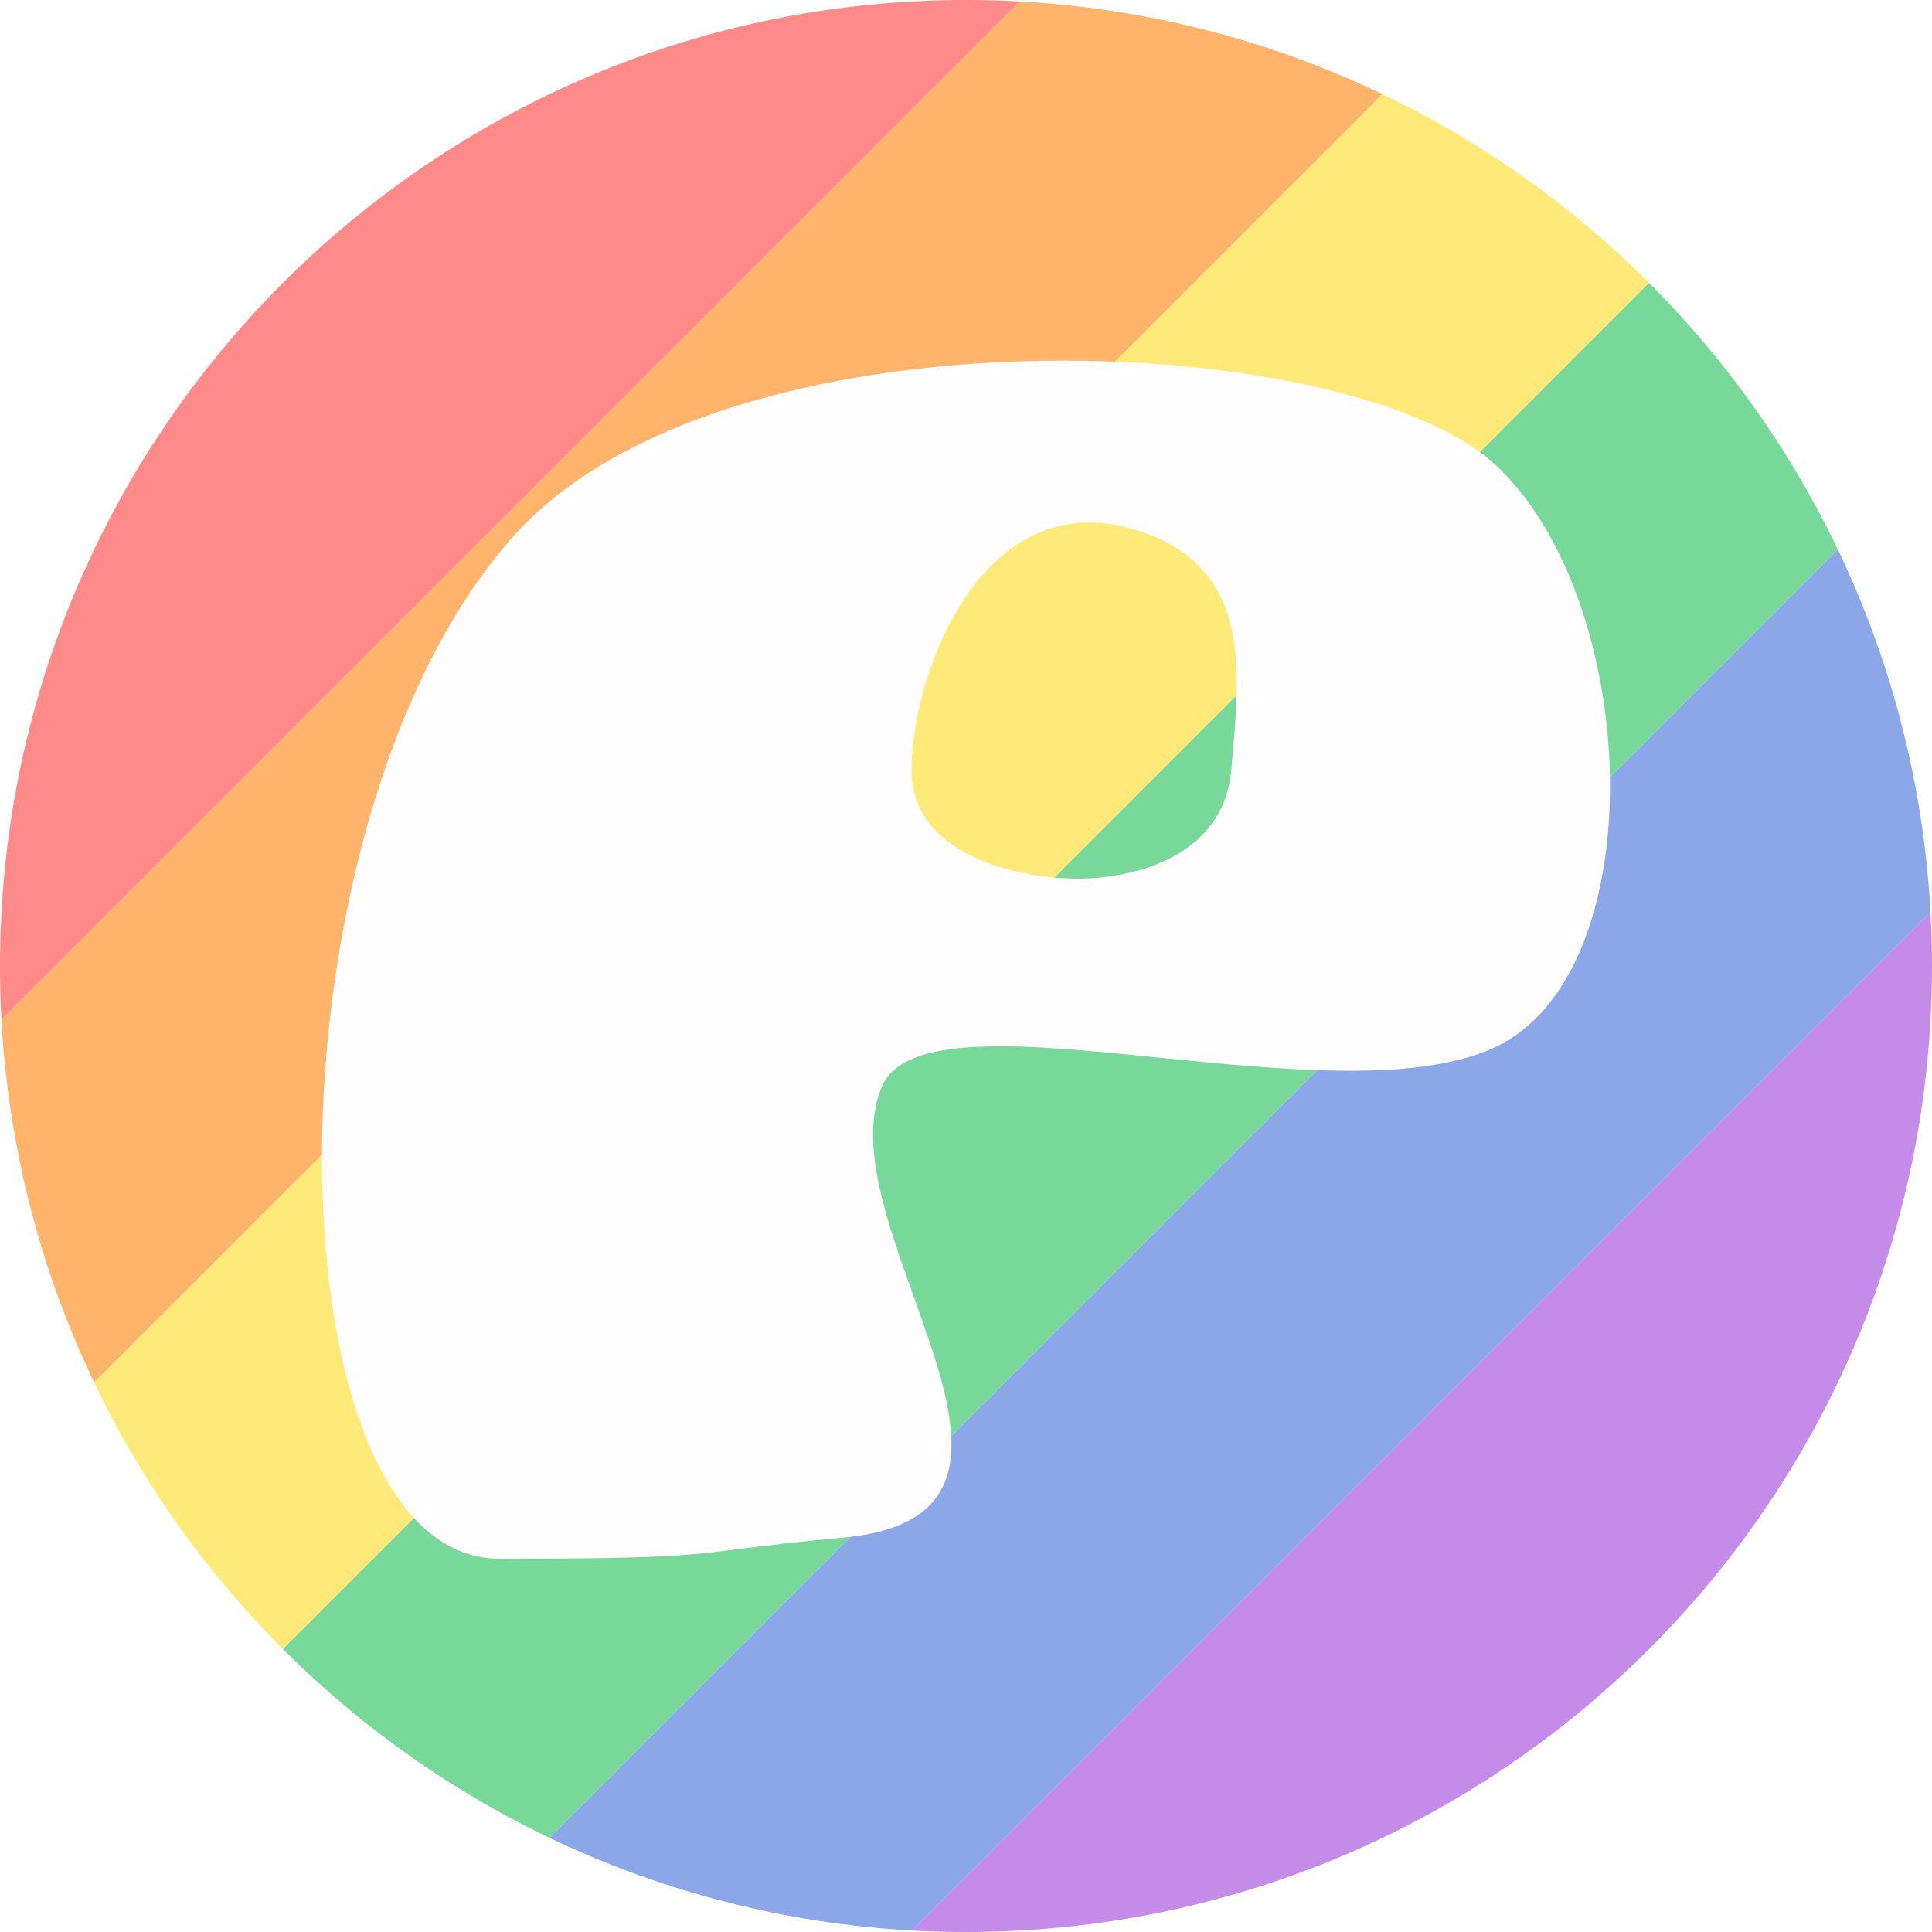
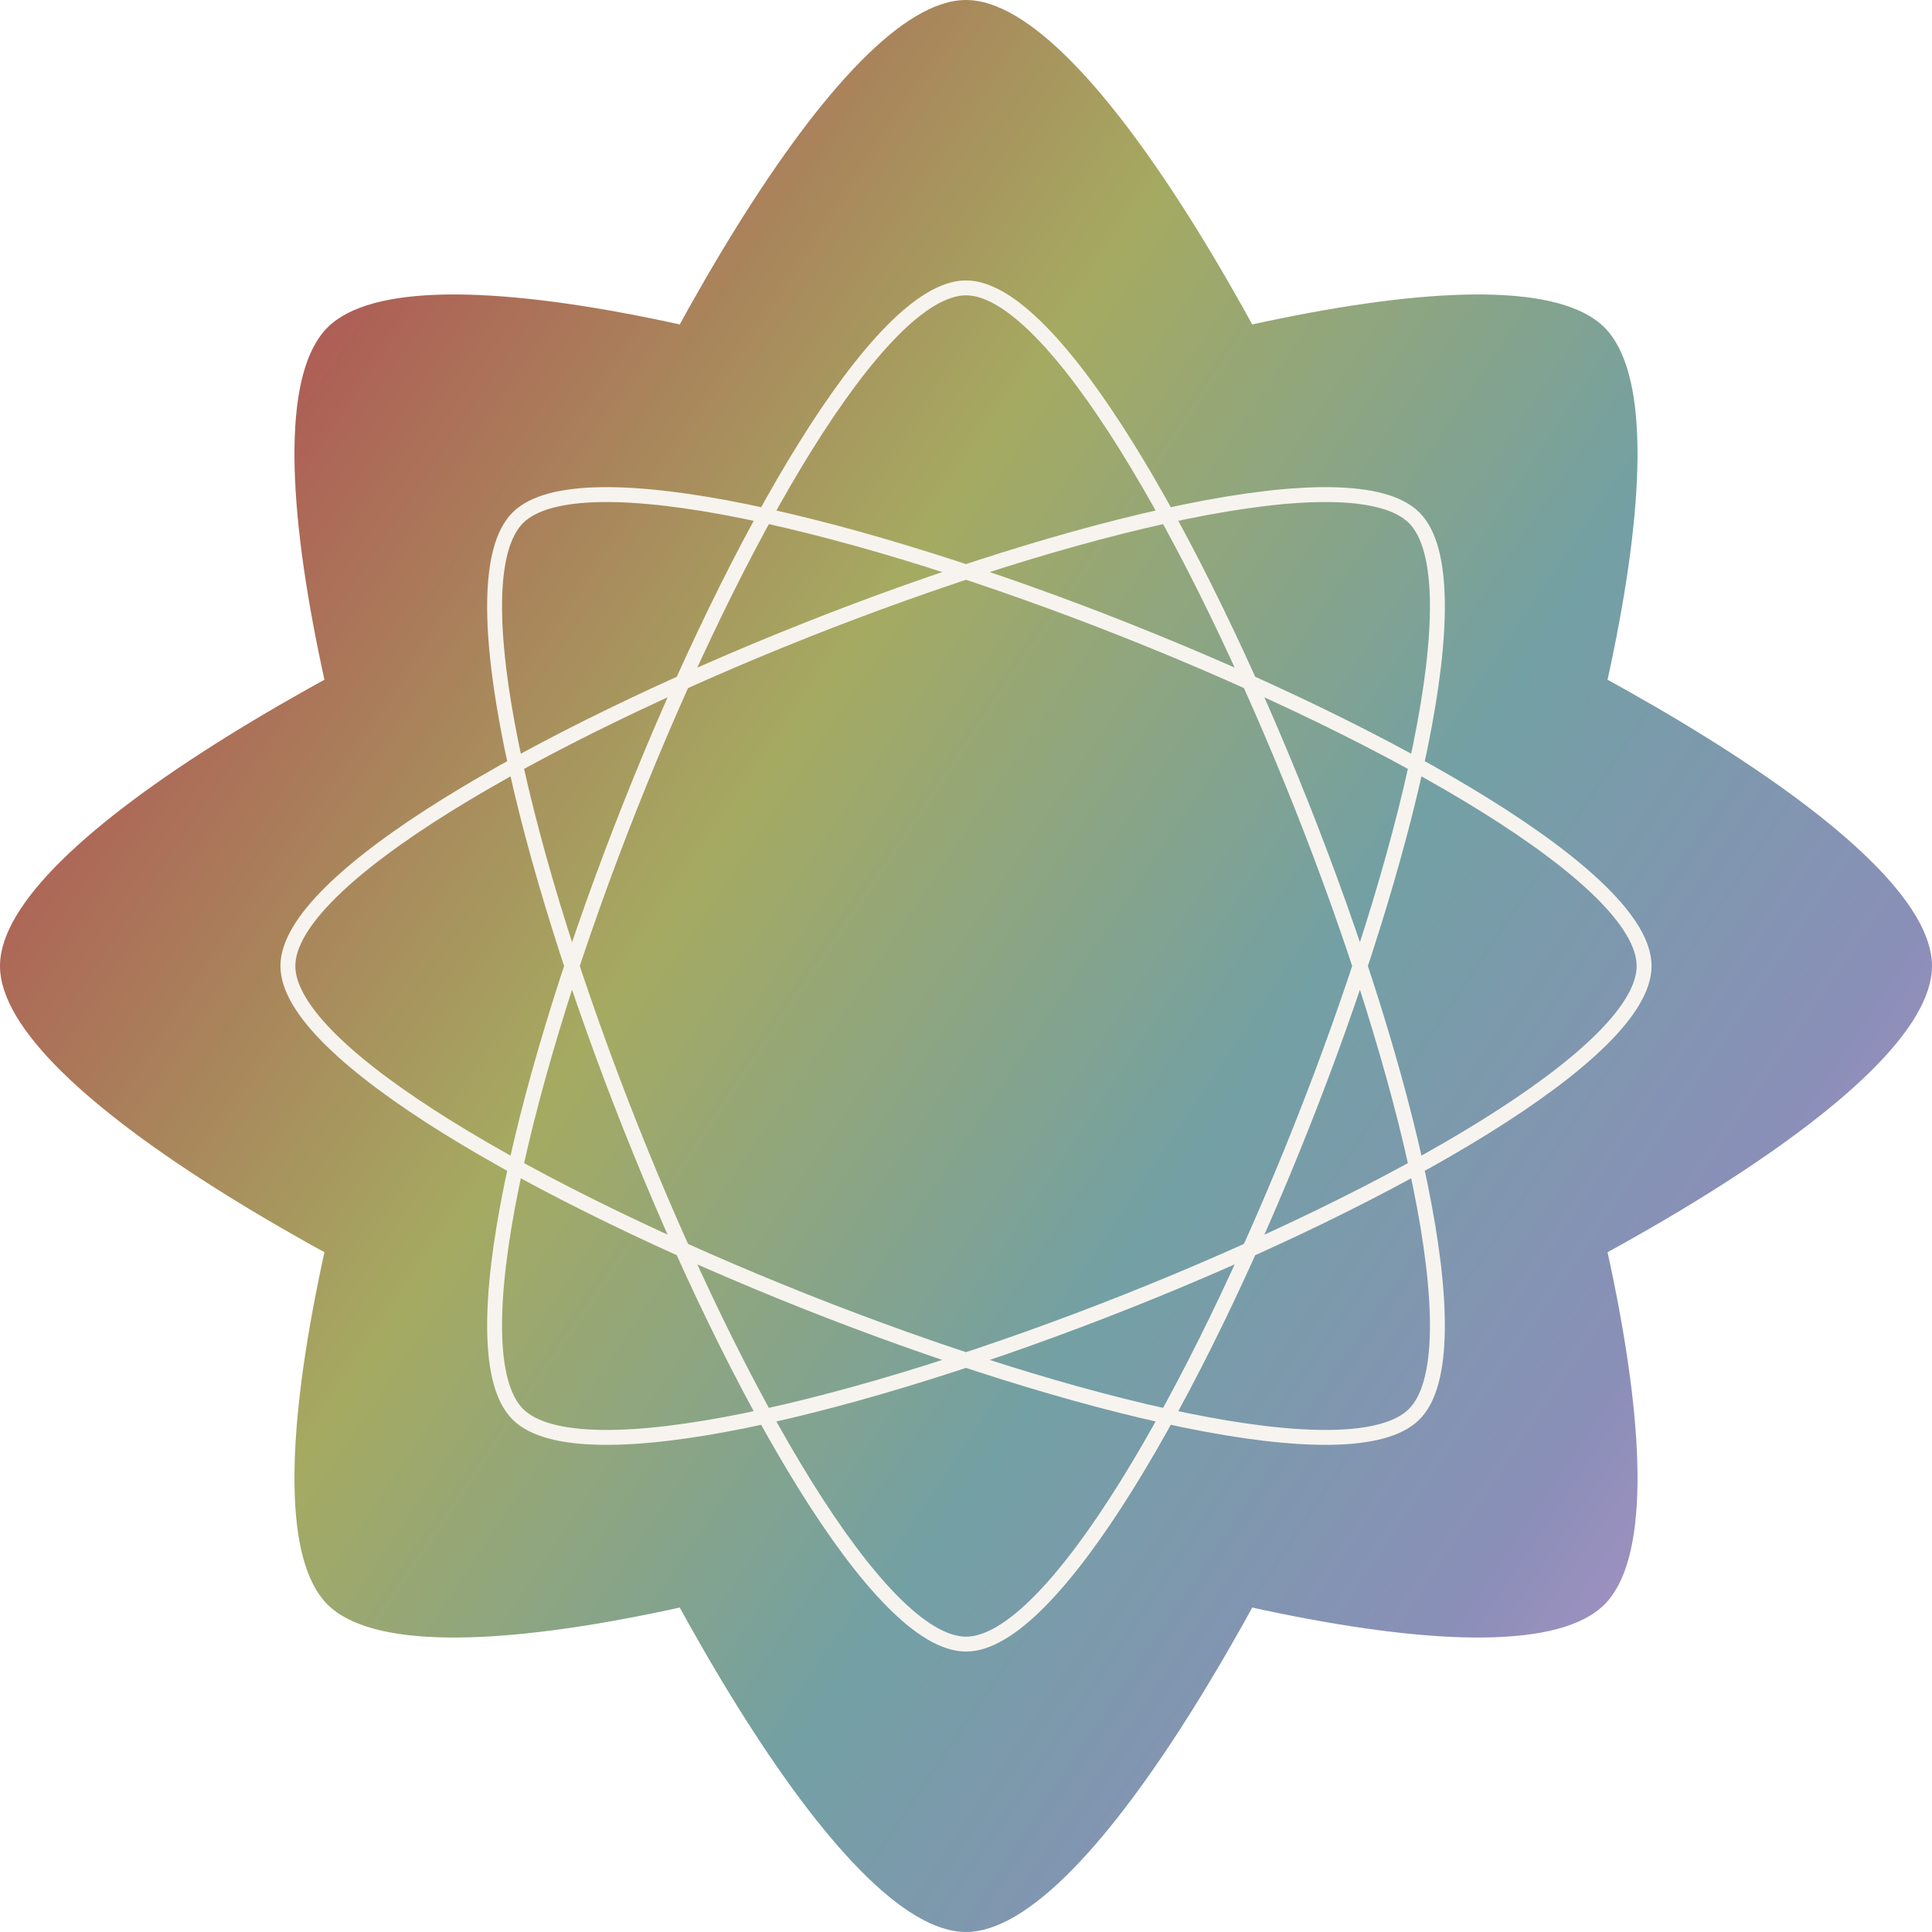
- <svg xmlns="http://www.w3.org/2000/svg" width="150" height="150" viewBox="0 0 150 150" fill="none">
-   <defs>
-     <clipPath id="pride_circle_clip">
-       <circle cx="75" cy="75" r="75" />
-     </clipPath>
+ <svg xmlns="http://www.w3.org/2000/svg" xmlns:xlink="http://www.w3.org/1999/xlink" width="443.359" height="443.359" viewBox="0 0 443.359 443.359" version="1.1" id="svg1" xml:space="preserve">
+   <defs id="defs1">
+     <linearGradient id="linearGradient263">
+       <stop style="stop-color:#af5454;stop-opacity:1;" offset="0" id="stop262" />
+       <stop style="stop-color:#a5aa61;stop-opacity:1;" offset="0.358" id="stop264" />
+       <stop style="stop-color:#73a0a4;stop-opacity:1;" offset="0.653" id="stop265" />
+       <stop style="stop-color:#8a8fb8;stop-opacity:1;" offset="0.898" id="stop266" />
+       <stop style="stop-color:#a791c4;stop-opacity:1;" offset="1" id="stop263" />
+     </linearGradient>
+     <linearGradient xlink:href="#linearGradient263" id="linearGradient286" gradientUnits="userSpaceOnUse" x1="-116.958" y1="-325.442" x2="33.979" y2="-223.634" />
  </defs>
-   <g clip-path="url(#pride_circle_clip)">
-     <g transform="rotate(-45 75 75)">
-       <rect x="-60" y="0" width="270" height="25" fill="#FF8A8A" />
-       <rect x="-60" y="25" width="270" height="25" fill="#FFB36B" />
-       <rect x="-60" y="50" width="270" height="25" fill="#FFE979" />
-       <rect x="-60" y="75" width="270" height="25" fill="#78D899" />
-       <rect x="-60" y="100" width="270" height="25" fill="#8BA7E8" />
-       <rect x="-60" y="125" width="270" height="25" fill="#C48BE8" />
-     </g>
+   <g id="layer1" transform="translate(-654.3205,-34.32057)">
+     <path style="font-variation-settings:'wdth' 87, 'wght' 700;fill:url(#linearGradient286);fill-opacity:1;stroke:none;stroke-width:2;stroke-opacity:1" id="path285" d="m -41.49,-183.507 c 23.336,0 76.669,-134.698 60.168,-151.199 -16.501,-16.501 -151.199,36.832 -151.199,60.168 0,23.336 134.698,76.669 151.199,60.168 16.501,-16.501 -36.832,-151.199 -60.168,-151.199 -23.336,0 -76.669,134.698 -60.168,151.199 16.501,16.501 151.199,-36.832 151.199,-60.168 0,-23.336 -134.698,-76.669 -151.199,-60.168 -16.501,16.501 36.832,151.199 60.168,151.199 z" transform="matrix(2.435203,0,0,2.435203,977.0357,924.5557)" />
+     <path style="font-variation-settings:'wdth' 87, 'wght' 700;fill:none;fill-opacity:1;stroke:#f7f4ef;stroke-width:2;stroke-opacity:1" id="path286" d="m -41.49,-183.507 c 23.336,0 76.669,-134.698 60.168,-151.199 -16.501,-16.501 -151.199,36.832 -151.199,60.168 0,23.336 134.698,76.669 151.199,60.168 16.501,-16.501 -36.832,-151.199 -60.168,-151.199 -23.336,0 -76.669,134.698 -60.168,151.199 16.501,16.501 151.199,-36.832 151.199,-60.168 0,-23.336 -134.698,-76.669 -151.199,-60.168 -16.501,16.501 36.832,151.199 60.168,151.199 z" transform="matrix(1.709472,0,0,1.709472,946.9254,725.315)" />
  </g>
-   <path fill-rule="evenodd" clip-rule="evenodd" d="M39.782 41.721C19.785 64.314 20.686 121.023 38.805 121.023C51.393 121.023 53.257 120.788 57.456 120.258C59.301 120.025 61.597 119.735 65.451 119.384C77.261 118.306 74.177 109.697 70.934 100.649C68.82 94.747 66.638 88.658 68.478 84.349C70.277 80.136 79.709 81.082 90.107 82.126C99.613 83.08 109.926 84.114 115.956 81.363C128.582 75.603 127.434 46.329 115.956 35.96C104.477 25.591 56.098 23.287 39.782 41.721ZM83.64 68.22C88.306 68.22 95.017 66.353 95.588 59.822C95.617 59.492 95.647 59.16 95.677 58.828C96.327 51.617 97.021 43.904 88.236 41.159C76.288 37.427 70.773 52.309 70.773 59.822C70.773 66.353 78.974 68.22 83.64 68.22Z" fill="#FFFDFD" />
</svg>
